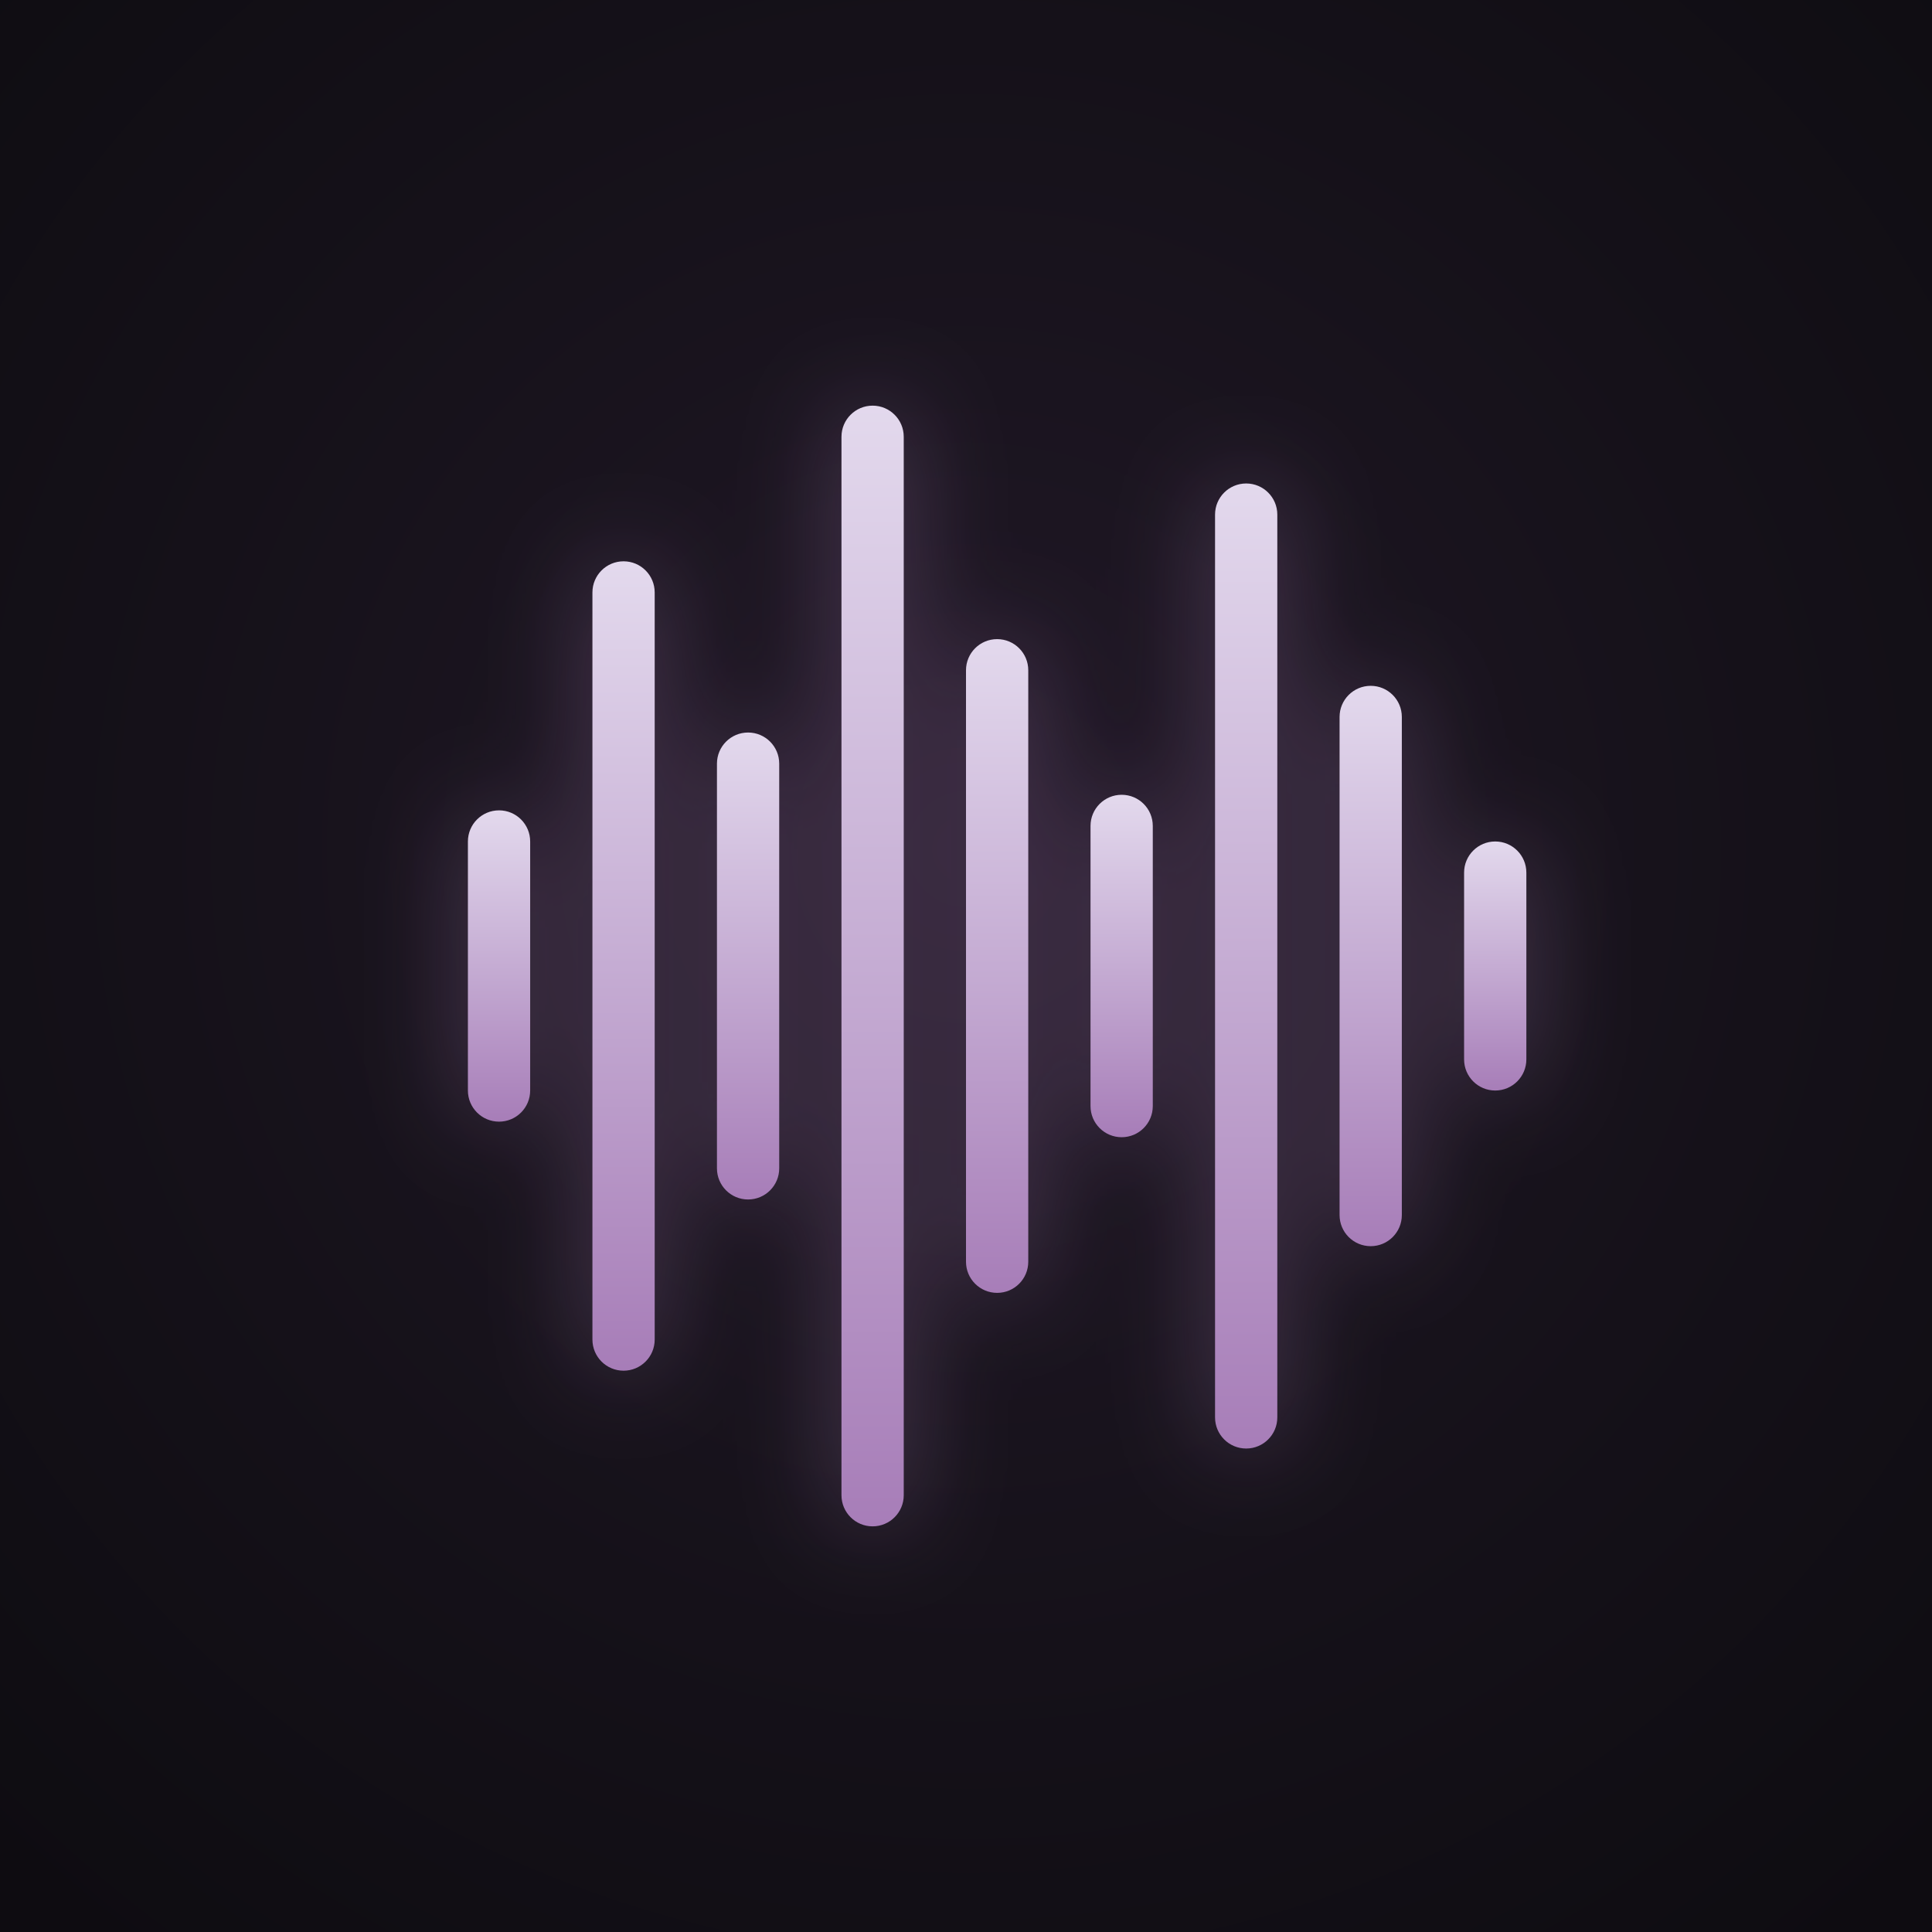
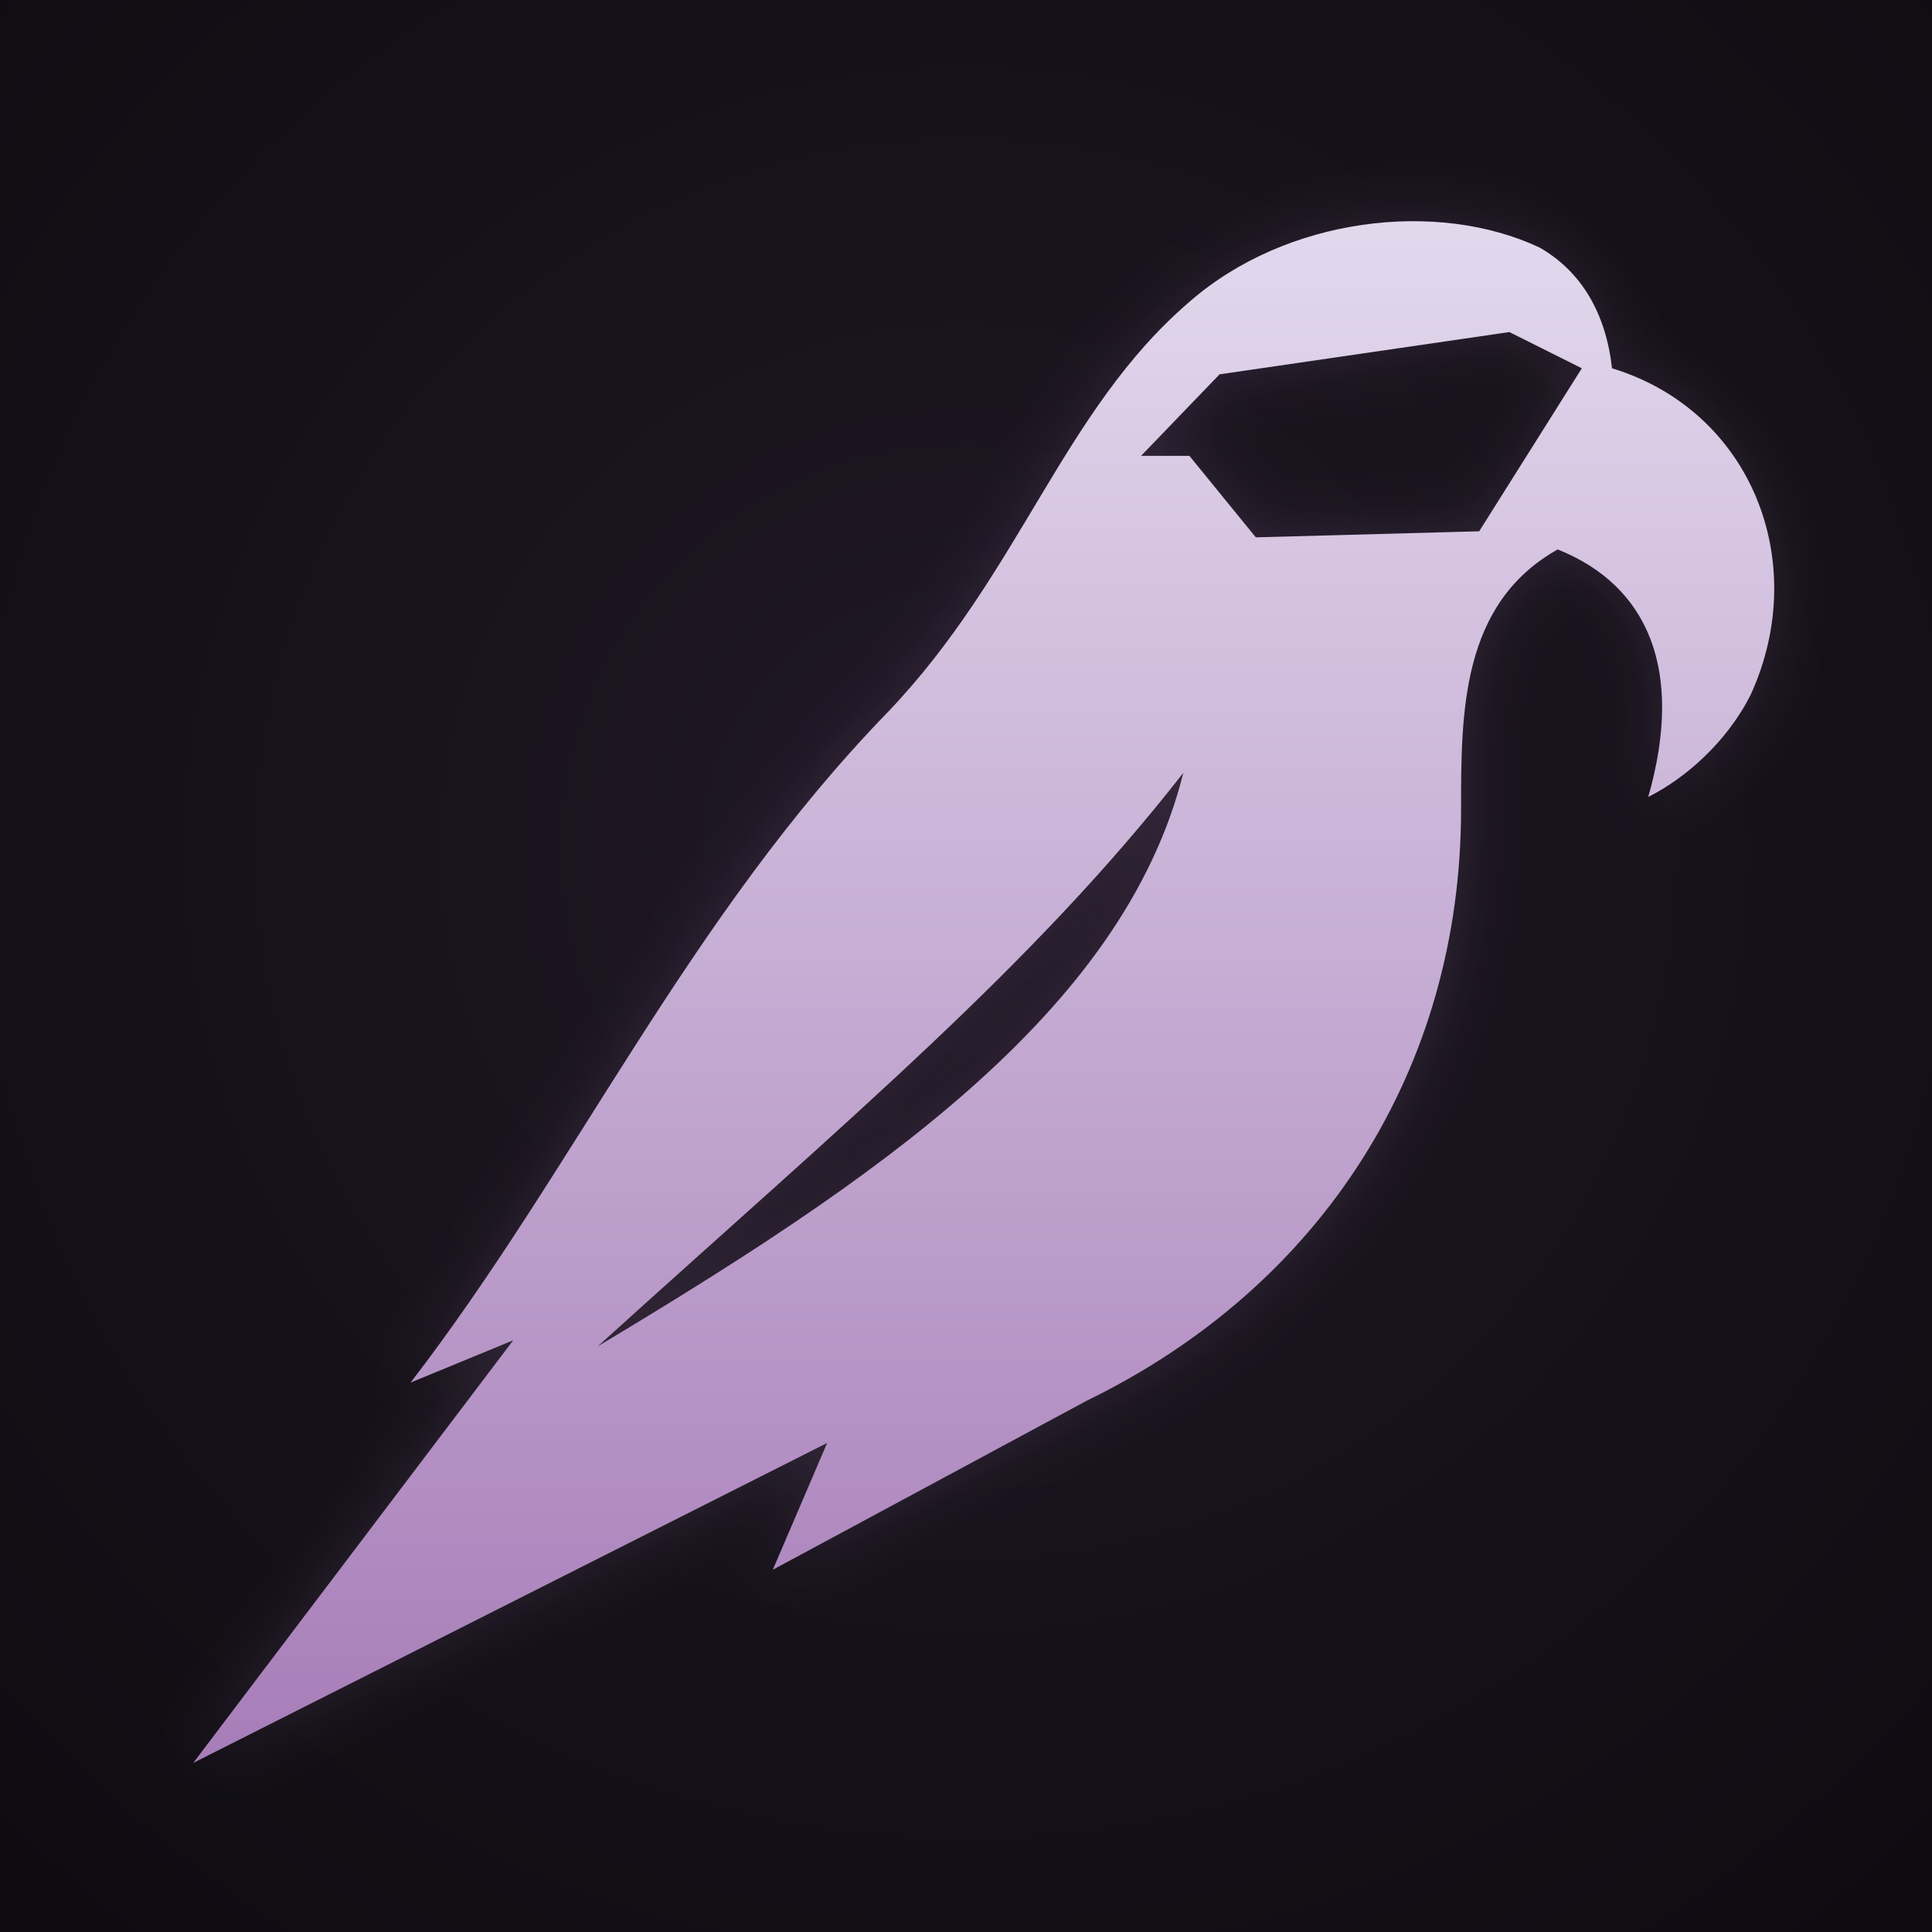
- <svg xmlns="http://www.w3.org/2000/svg" viewBox="0 0 1024 1024">
+ <svg xmlns="http://www.w3.org/2000/svg" width="1024" height="1024" viewBox="0 0 32 32">
  <defs>
    <radialGradient id="background" cx="50%" cy="44%" r="72%">
      <stop offset="0" stop-color="#211827" />
      <stop offset="0.58" stop-color="#151119" />
      <stop offset="1" stop-color="#0e0c11" />
    </radialGradient>
-     <linearGradient id="waveform" x1="0" y1="0" x2="0" y2="1">
+     <linearGradient id="bird" gradientUnits="userSpaceOnUse" x1="16" y1="3.5" x2="16" y2="29.2">
      <stop offset="0" stop-color="#e3d9ed" />
      <stop offset="0.5" stop-color="#c5acd3" />
      <stop offset="1" stop-color="#a77db8" />
    </linearGradient>
-     <filter id="glow" x="-80%" y="-80%" width="260%" height="260%">
-       <feGaussianBlur stdDeviation="16" />
+     <filter id="glow" x="-20%" y="-20%" width="140%" height="140%">
+       <feGaussianBlur stdDeviation="0.5" />
    </filter>
  </defs>
-   <rect width="1024" height="1024" fill="url(#background)" />
-   <g transform="translate(512 512) scale(1.65) translate(-512 -512)">
-     <g fill="#b88bc4" opacity="0.34" filter="url(#glow)">
-       <rect x="352" y="462" width="20" height="100" rx="10" />
-       <rect x="392" y="382" width="20" height="260" rx="10" />
-       <rect x="432" y="437" width="20" height="150" rx="10" />
-       <rect x="472" y="332" width="20" height="360" rx="10" />
-       <rect x="512" y="407" width="20" height="210" rx="10" />
-       <rect x="552" y="457" width="20" height="110" rx="10" />
-       <rect x="592" y="357" width="20" height="310" rx="10" />
-       <rect x="632" y="422" width="20" height="180" rx="10" />
-       <rect x="672" y="472" width="20" height="80" rx="10" />
-     </g>
-     <g fill="url(#waveform)">
-       <rect x="352" y="462" width="20" height="100" rx="10" />
-       <rect x="392" y="382" width="20" height="260" rx="10" />
-       <rect x="432" y="437" width="20" height="150" rx="10" />
-       <rect x="472" y="332" width="20" height="360" rx="10" />
-       <rect x="512" y="407" width="20" height="210" rx="10" />
-       <rect x="552" y="457" width="20" height="110" rx="10" />
-       <rect x="592" y="357" width="20" height="310" rx="10" />
-       <rect x="632" y="422" width="20" height="180" rx="10" />
-       <rect x="672" y="472" width="20" height="80" rx="10" />
-     </g>
-   </g>
+   <rect width="32" height="32" fill="url(#background)" />
+   <path fill="#b88bc4" opacity="0.16" filter="url(#glow)" fill-rule="evenodd" d="M3.2 29.2 8.5 22.2 6.8 22.9C9.5 19.4 11.4 15.2 14.7 11.8 16.9 9.5 17.6 6.8 19.7 5.0 21.3 3.6 23.8 3.3 25.5 4.1 26.2 4.5 26.6 5.2 26.7 6.1 29.0 6.8 30.0 9.3 29.0 11.5 28.6 12.3 27.9 12.9 27.3 13.2 27.9 11.1 27.3 9.7 25.8 9.1 24.2 10.0 24.2 11.8 24.2 13.4 24.2 17.7 21.9 21.3 18.0 23.2L12.8 26.0 13.7 23.9 3.2 29.2ZM18.9 7.55 20.2 6.2 25.0 5.5 26.2 6.1 24.5 8.8 20.8 8.9 19.7 7.55 18.9 7.55ZM19.6 12.8C18.6 16.8 14.4 19.6 9.9 22.3 14.1 18.5 17.1 16.0 19.6 12.8Z" />
+   <path fill="url(#bird)" fill-rule="evenodd" d="M3.2 29.2 8.5 22.2 6.8 22.9C9.5 19.4 11.4 15.2 14.7 11.8 16.9 9.5 17.6 6.8 19.7 5.0 21.3 3.6 23.8 3.3 25.5 4.1 26.2 4.5 26.6 5.2 26.7 6.1 29.0 6.8 30.0 9.3 29.0 11.5 28.6 12.3 27.9 12.9 27.3 13.2 27.9 11.1 27.3 9.7 25.8 9.1 24.2 10.0 24.2 11.8 24.2 13.4 24.2 17.7 21.9 21.3 18.0 23.2L12.8 26.0 13.7 23.9 3.2 29.2ZM18.9 7.55 20.2 6.2 25.0 5.5 26.2 6.1 24.5 8.8 20.8 8.9 19.7 7.55 18.9 7.55ZM19.6 12.8C18.6 16.8 14.4 19.6 9.9 22.3 14.1 18.5 17.1 16.0 19.6 12.8Z" />
</svg>
